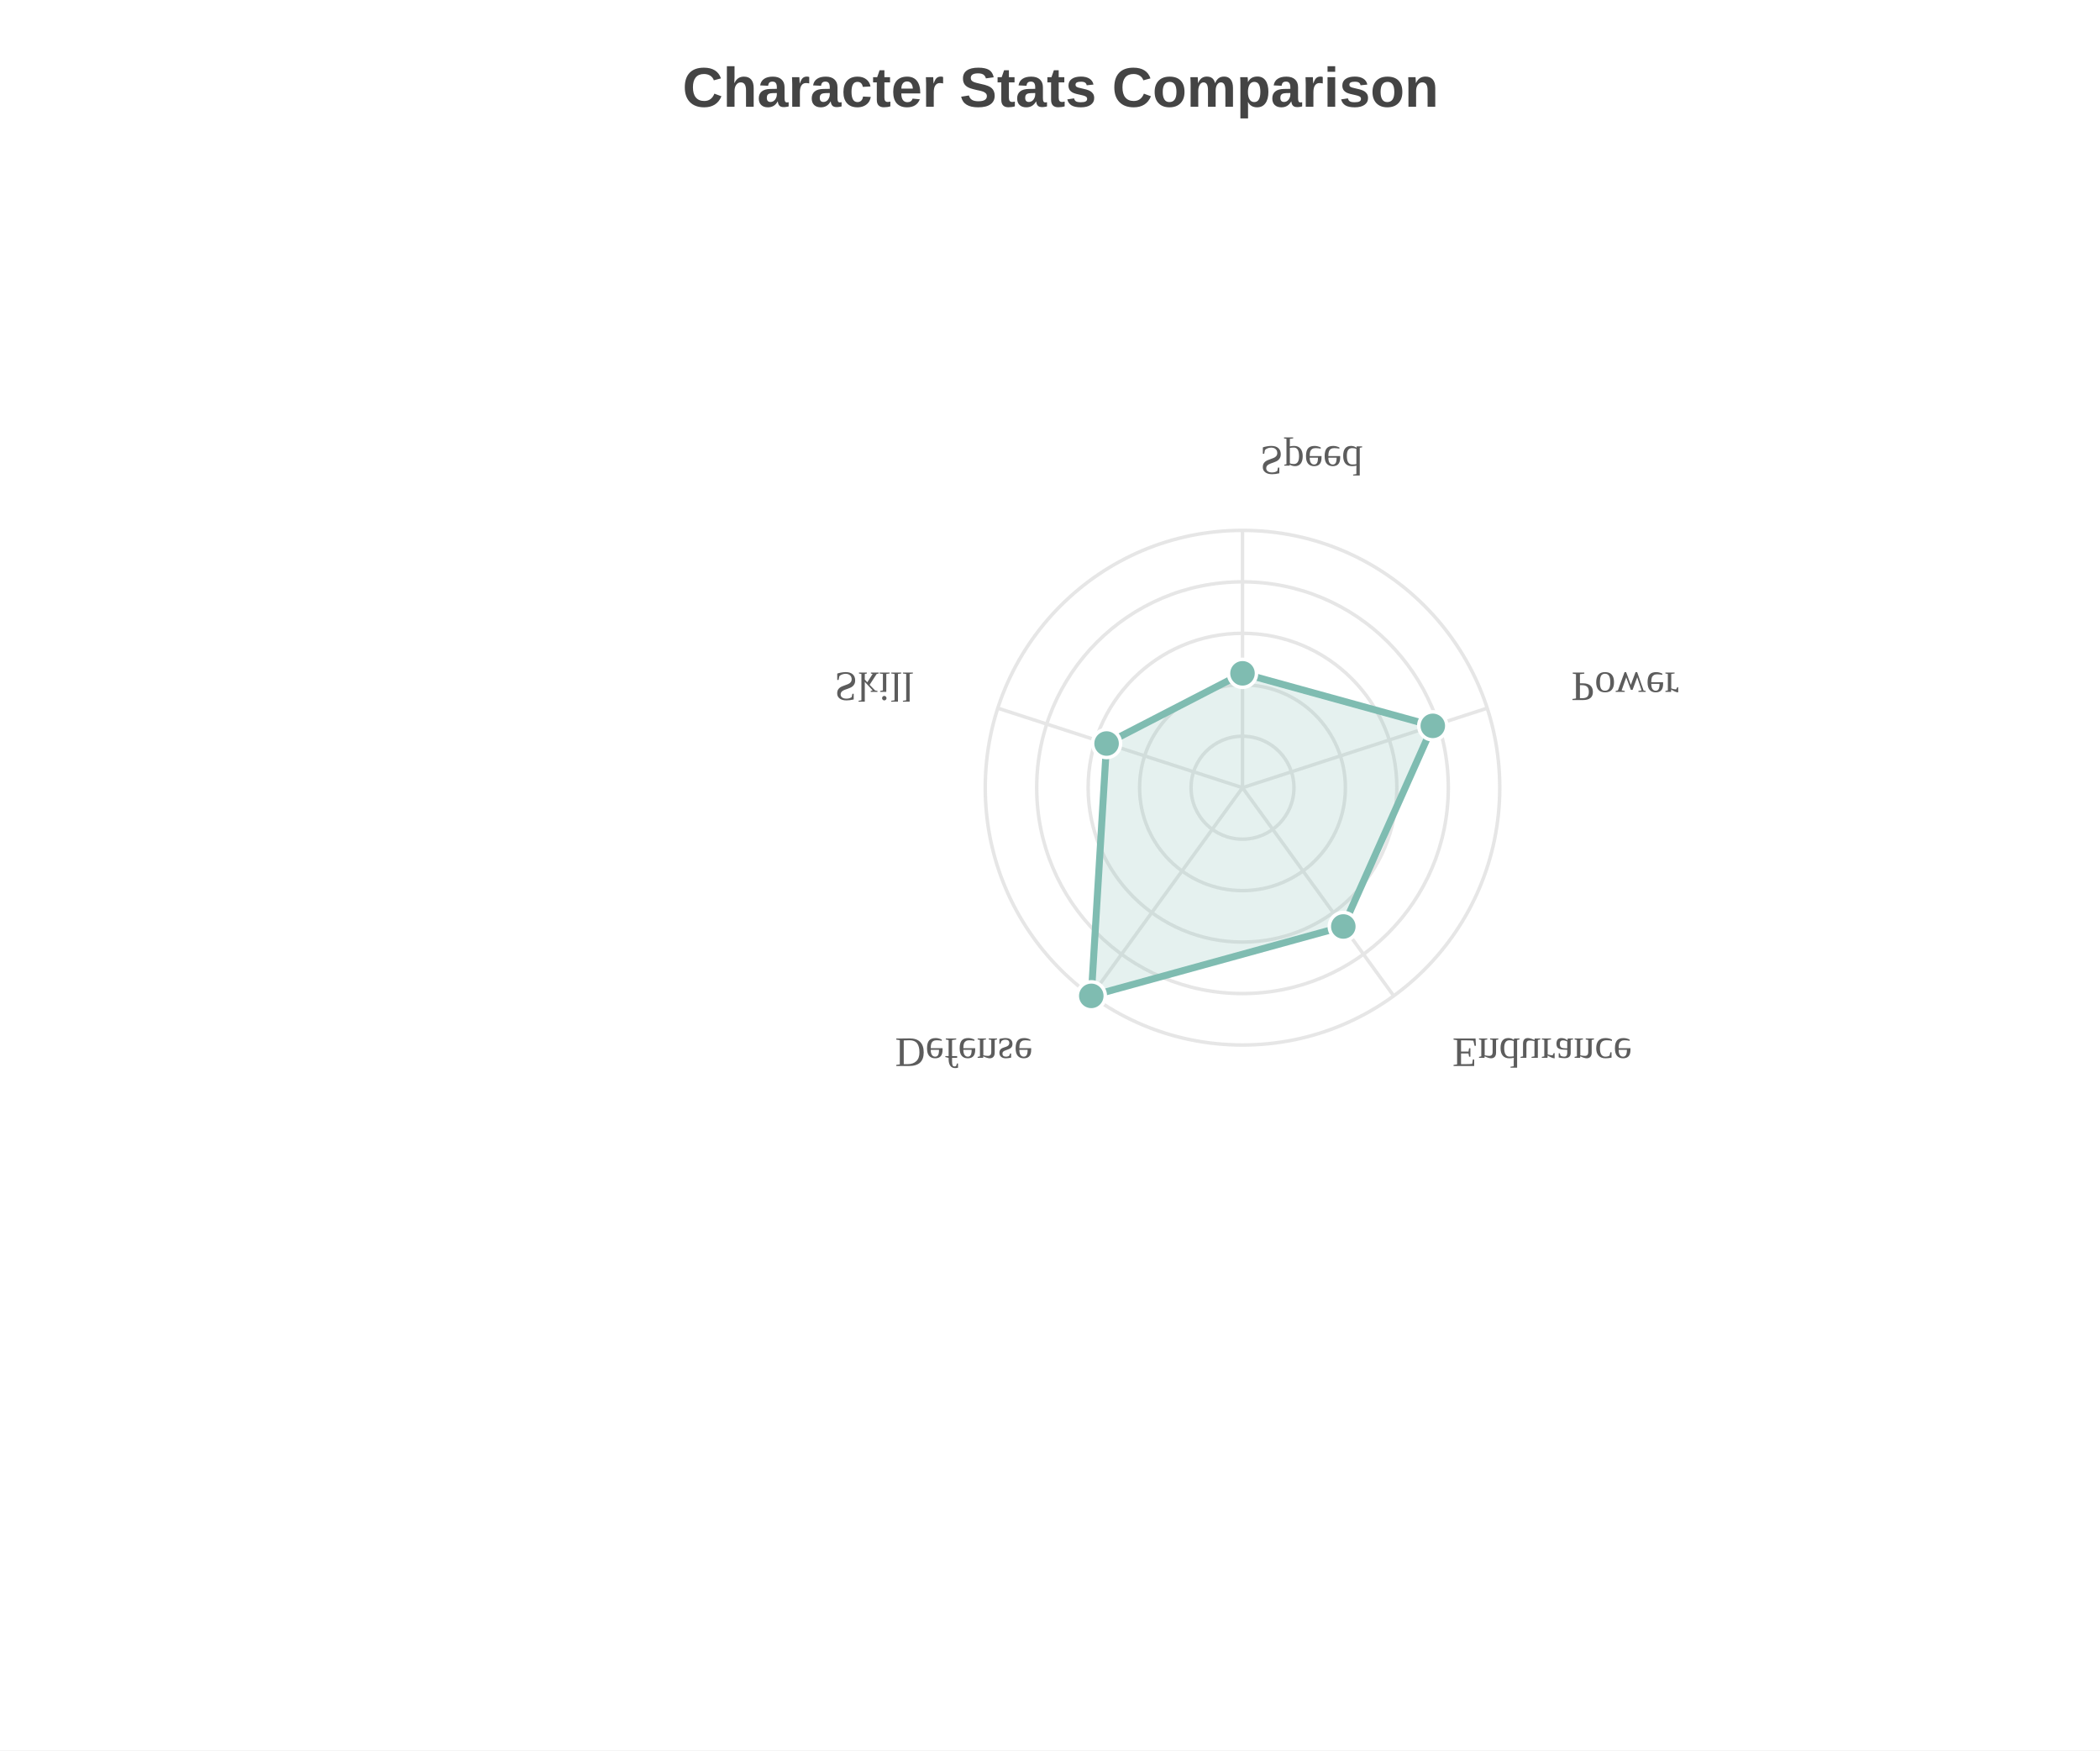
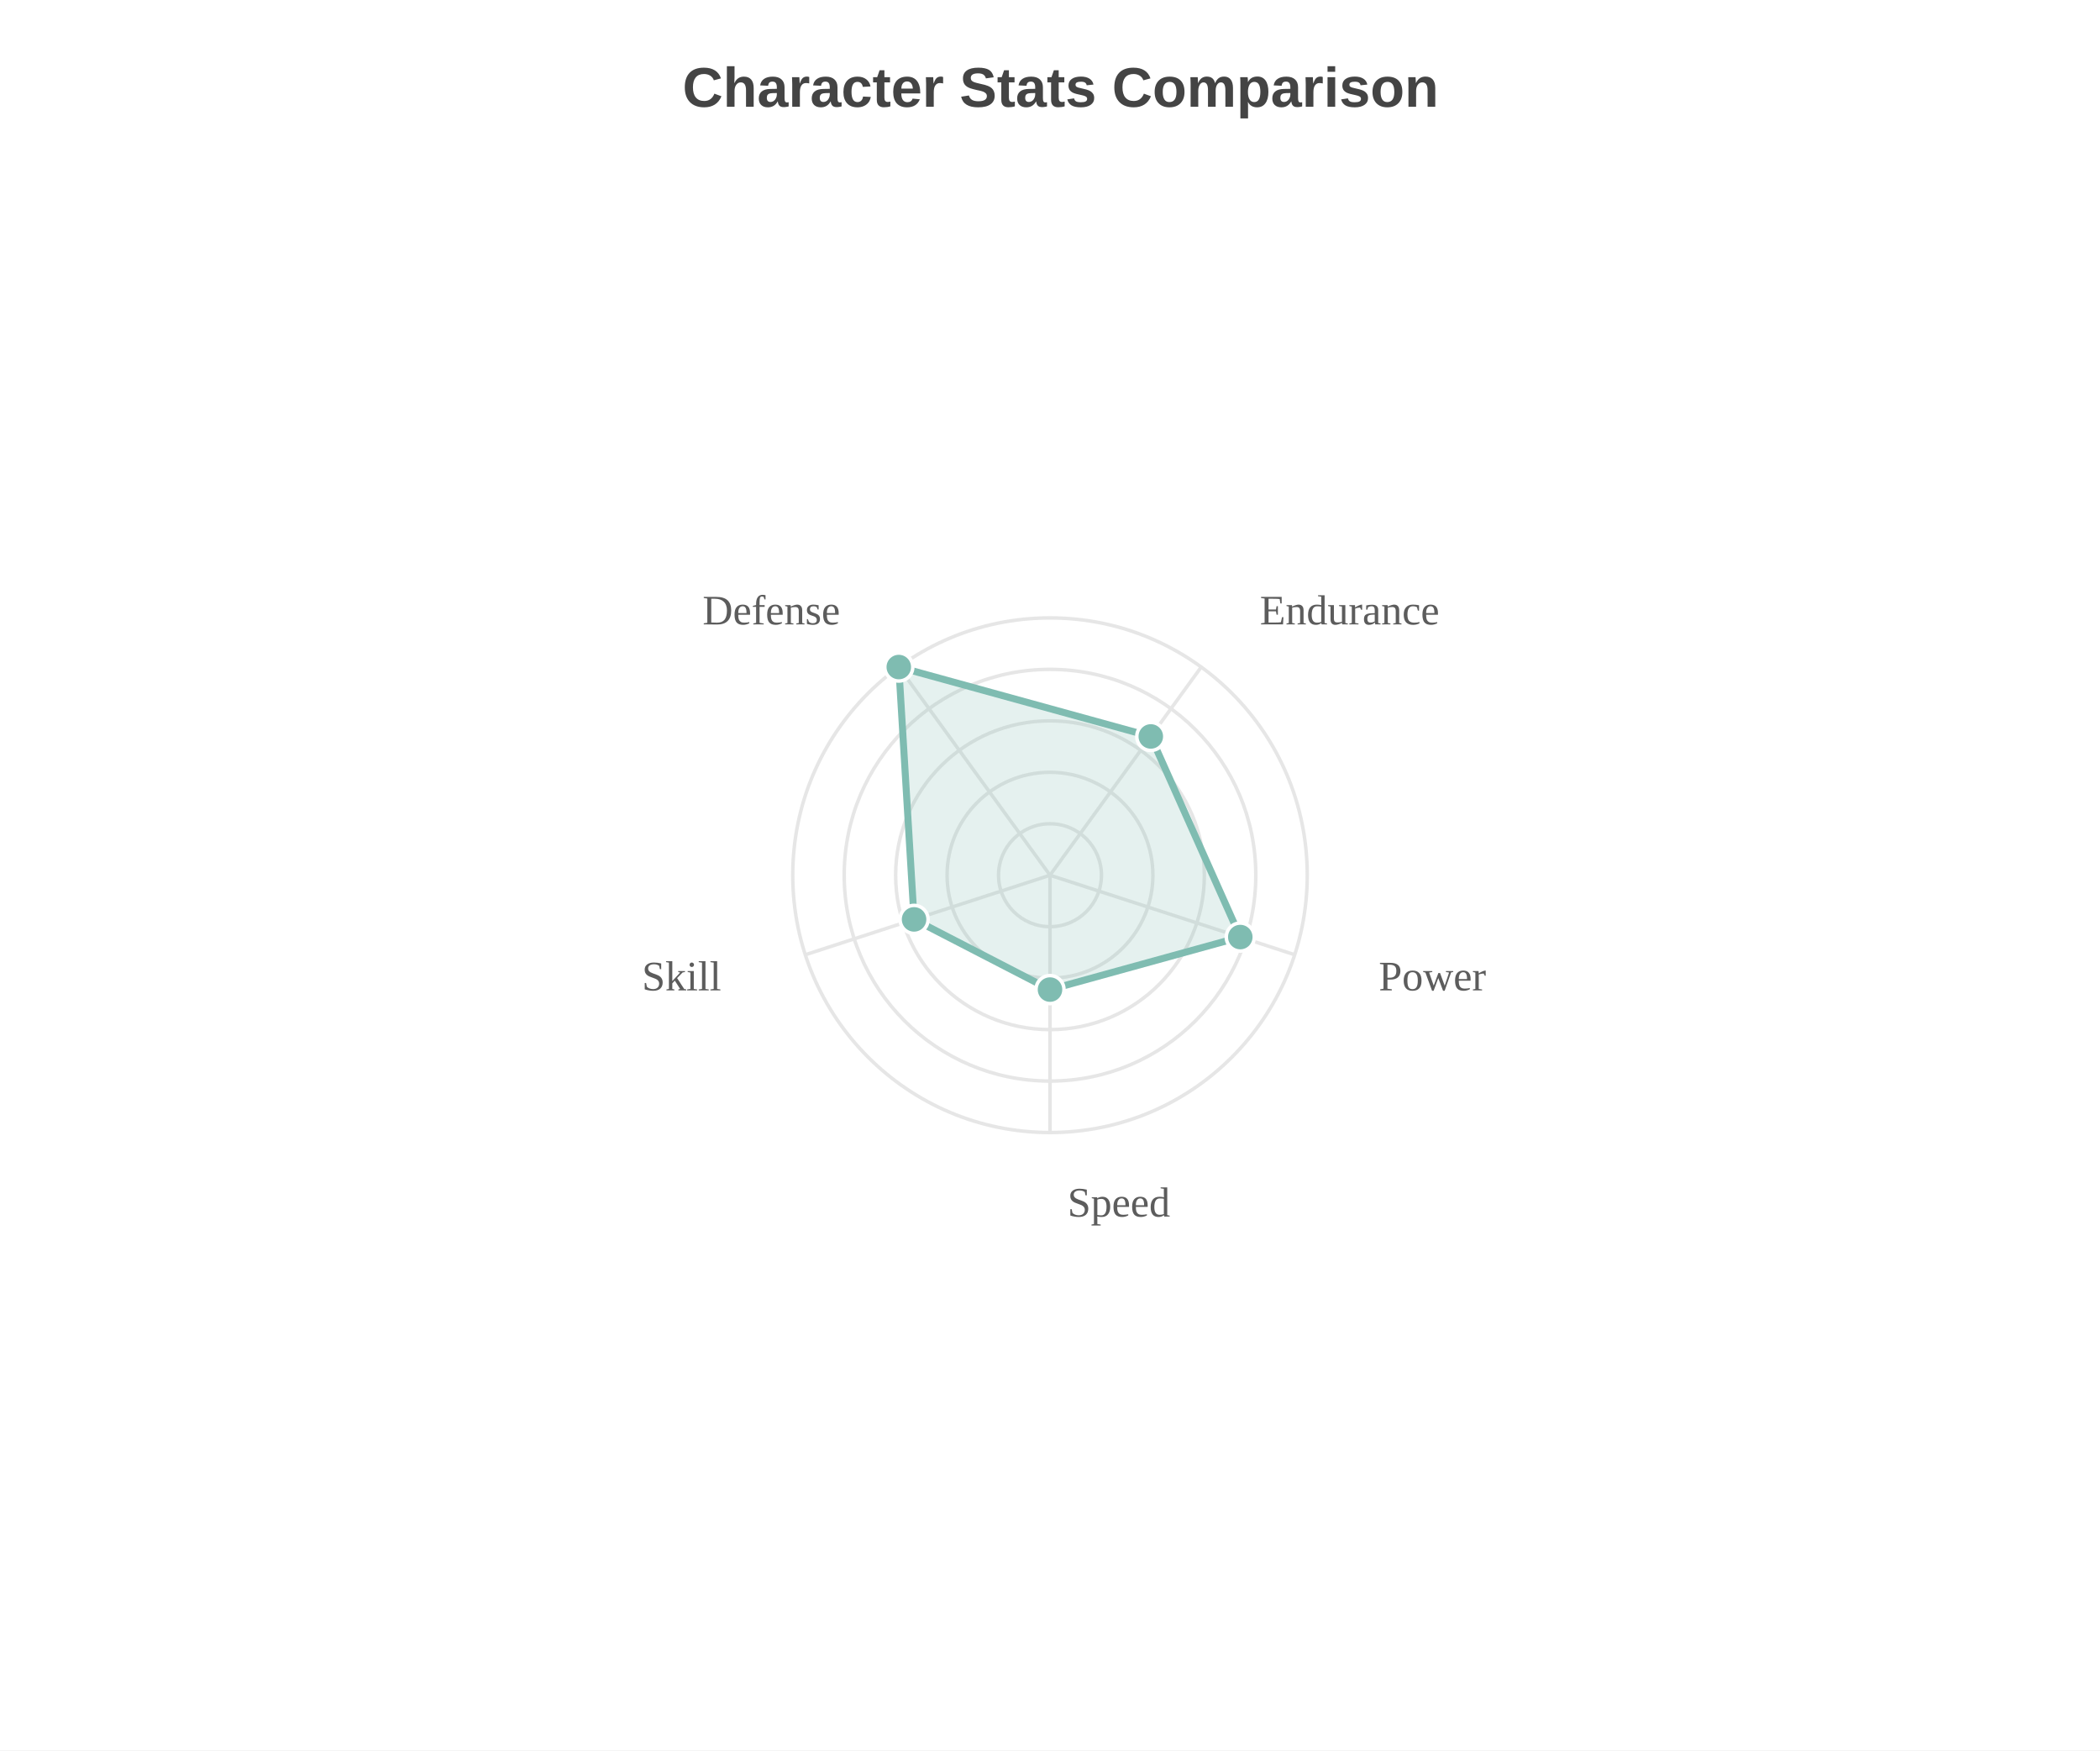
<svg xmlns="http://www.w3.org/2000/svg" width="600" height="500" viewBox="0 0 600 500">
  <path fill="white" d="M0 0 h600 v500 h-600 v-500Z" />
  <text transform="translate(-105.0, 18)" fill="#444444" font-family="Arial" font-weight="bold" font-size="16" x="300.0" y="12.5">Character Stats Comparison</text>
-   <g opacity="0.8" transform="translate(-30.0, -25.0) rotate(180, 300.0, 250.0) scale(-1, 1) translate(-515.0, 0)">
+   <g opacity="0.8" transform="">
    <circle cx="300.0" cy="250.0" r="14.7" fill="none" stroke="#e0e0e0" stroke-width="1" />
    <circle cx="300.0" cy="250.0" r="29.4" fill="none" stroke="#e0e0e0" stroke-width="1" />
    <circle cx="300.0" cy="250.0" r="44.1" fill="none" stroke="#e0e0e0" stroke-width="1" />
    <circle cx="300.0" cy="250.0" r="58.8" fill="none" stroke="#e0e0e0" stroke-width="1" />
    <circle cx="300.0" cy="250.0" r="73.5" fill="none" stroke="#e0e0e0" stroke-width="1" />
    <path d="M300.0 250.0 L300.0 323.5" stroke="#e0e0e0" stroke-width="1" />
    <text x="305.0" y="347.5" fill="#333" font-size="12" text-anchor="start">Speed</text>
    <path d="M300.0 250.0 L369.903 272.713" stroke="#e0e0e0" stroke-width="1" />
    <text x="393.924" y="282.893" fill="#333" font-size="12" text-anchor="start">Power</text>
    <path d="M300.0 250.0 L343.202 190.537" stroke="#e0e0e0" stroke-width="1" />
    <text x="359.958" y="178.357" fill="#333" font-size="12" text-anchor="start">Endurance</text>
    <path d="M300.0 250.0 L256.798 190.537" stroke="#e0e0e0" stroke-width="1" />
    <text x="240.042" y="178.357" fill="#333" font-size="12" text-anchor="end">Defense</text>
    <path d="M300.0 250.0 L230.097 272.713" stroke="#e0e0e0" stroke-width="1" />
    <text x="206.076" y="282.893" fill="#333" font-size="12" text-anchor="end">Skill</text>
    <path d="M300.0,282.667 354.369,267.665 328.801,210.358 256.798,190.537 261.165,262.618 Z" fill="#5fab9e" fill-opacity="0.2" stroke="#5fab9e" stroke-width="2" />
    <circle cx="300.0" cy="282.667" r="4" fill="#5fab9e" stroke="white" stroke-width="1" />
    <circle cx="354.369" cy="267.665" r="4" fill="#5fab9e" stroke="white" stroke-width="1" />
    <circle cx="328.801" cy="210.358" r="4" fill="#5fab9e" stroke="white" stroke-width="1" />
    <circle cx="256.798" cy="190.537" r="4" fill="#5fab9e" stroke="white" stroke-width="1" />
    <circle cx="261.165" cy="262.618" r="4" fill="#5fab9e" stroke="white" stroke-width="1" />
  </g>
</svg>
